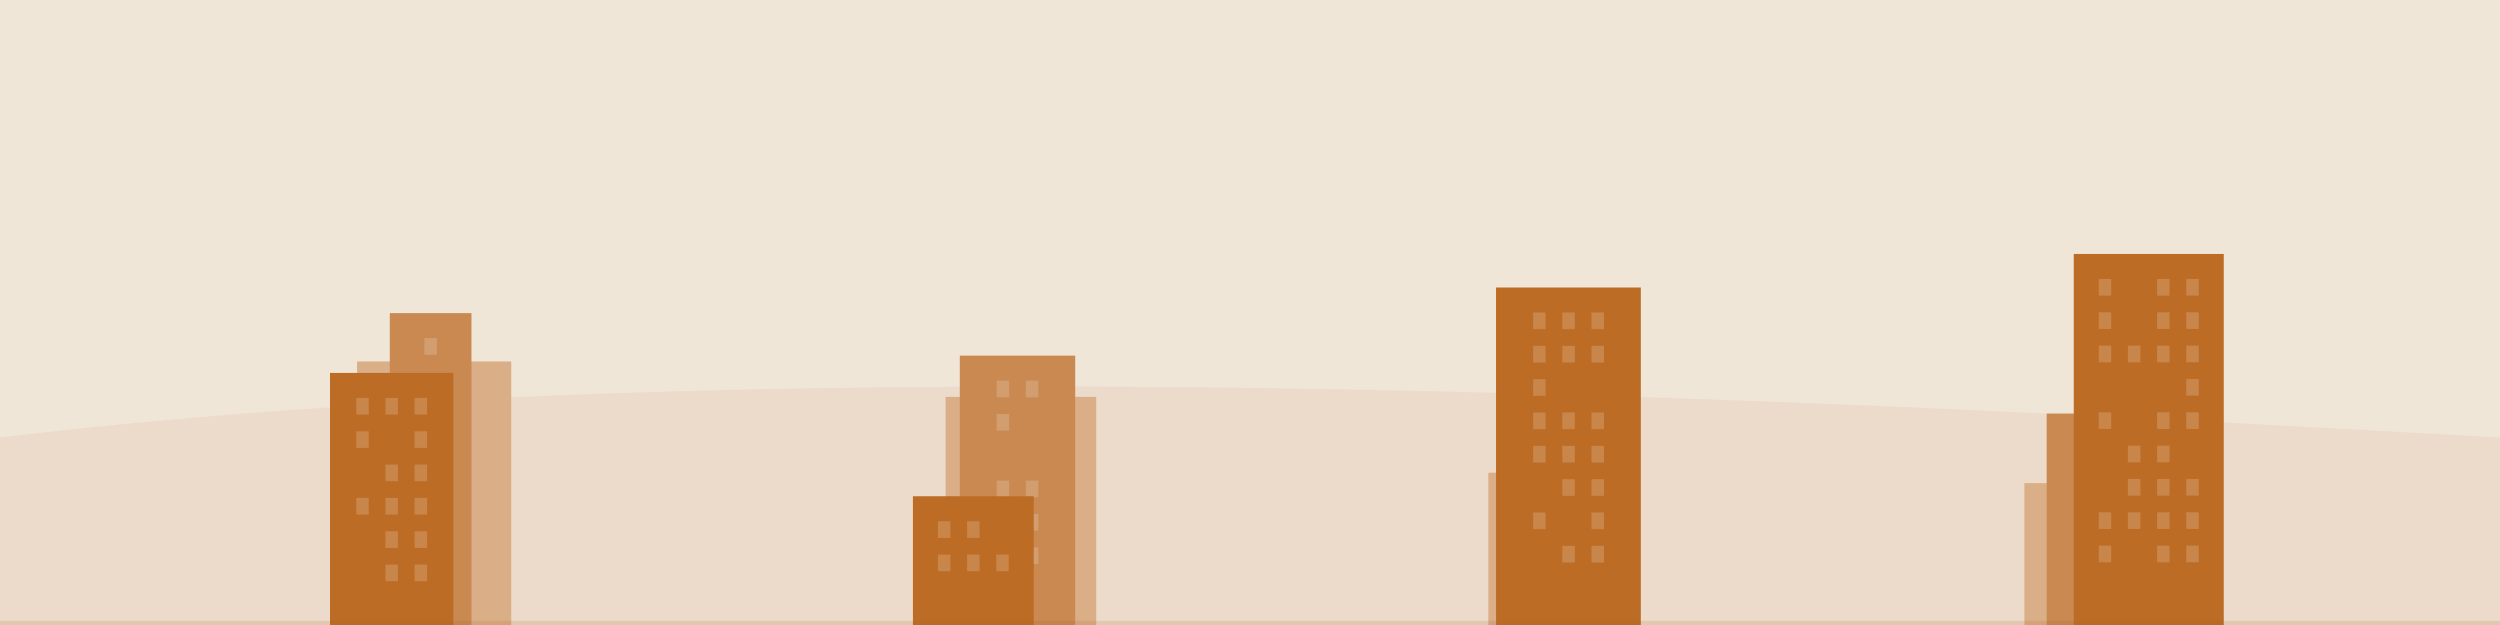
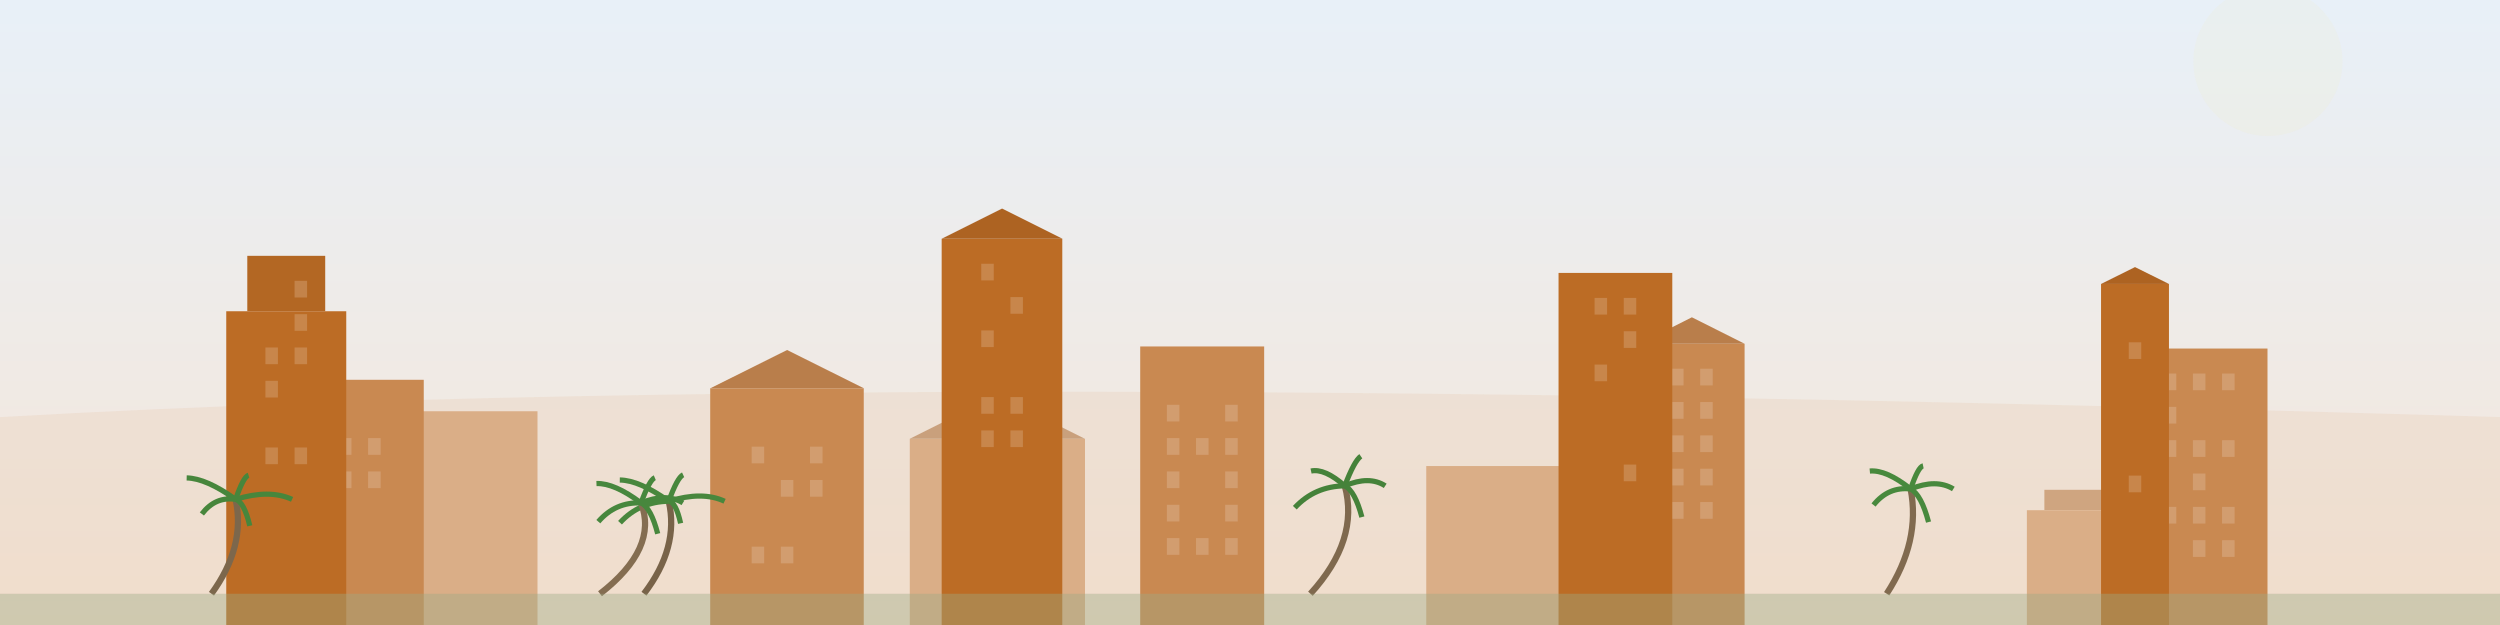
<svg xmlns="http://www.w3.org/2000/svg" viewBox="0 0 1200 300" width="1200" height="300">
-   <rect width="1200" height="300" fill="#f0e6d8" />
-   <path d="M0 300 L0 210.0 C383.4 163.5, 923.6 194.6, 1200 210.0 L1200 300 Z" fill="#e4c4a8" opacity="0.3" />
-   <rect x="171.4" y="173.5" width="74.0" height="126.5" fill="#daae87" />
-   <rect x="453.9" y="190.5" width="72.3" height="109.5" fill="#daae87" />
-   <rect x="714.4" y="226.9" width="62.6" height="73.1" fill="#daae87" />
-   <rect x="971.7" y="231.9" width="53.1" height="68.1" fill="#daae87" />
-   <rect x="187.1" y="150.3" width="39.2" height="149.7" fill="#c98951" />
-   <rect x="203.7" y="162.3" width="6" height="8" fill="#dcb28e" opacity="0.5" />
-   <rect x="203.7" y="194.3" width="6" height="8" fill="#dcb28e" opacity="0.5" />
-   <rect x="203.7" y="210.3" width="6" height="8" fill="#dcb28e" opacity="0.5" />
-   <rect x="203.7" y="226.3" width="6" height="8" fill="#dcb28e" opacity="0.5" />
-   <rect x="203.7" y="258.3" width="6" height="8" fill="#dcb28e" opacity="0.5" />
-   <rect x="460.7" y="170.7" width="55.4" height="129.3" fill="#c98951" />
-   <rect x="478.4" y="182.7" width="6" height="8" fill="#dcb28e" opacity="0.5" />
-   <rect x="492.4" y="182.7" width="6" height="8" fill="#dcb28e" opacity="0.5" />
-   <rect x="478.4" y="198.7" width="6" height="8" fill="#dcb28e" opacity="0.5" />
-   <rect x="478.4" y="230.7" width="6" height="8" fill="#dcb28e" opacity="0.5" />
-   <rect x="492.4" y="230.7" width="6" height="8" fill="#dcb28e" opacity="0.5" />
-   <rect x="478.4" y="246.7" width="6" height="8" fill="#dcb28e" opacity="0.5" />
-   <rect x="492.4" y="246.7" width="6" height="8" fill="#dcb28e" opacity="0.5" />
-   <rect x="478.4" y="262.7" width="6" height="8" fill="#dcb28e" opacity="0.5" />
-   <rect x="492.4" y="262.7" width="6" height="8" fill="#dcb28e" opacity="0.5" />
-   <rect x="719.7" y="207.6" width="53.2" height="92.4" fill="#c98951" />
-   <rect x="750.4" y="219.6" width="6" height="8" fill="#dcb28e" opacity="0.5" />
-   <rect x="736.4" y="235.6" width="6" height="8" fill="#dcb28e" opacity="0.5" />
-   <rect x="982.4" y="198.5" width="63.6" height="101.5" fill="#c98951" />
-   <rect x="997.2" y="210.5" width="6" height="8" fill="#dcb28e" opacity="0.5" />
-   <rect x="1011.2" y="210.5" width="6" height="8" fill="#dcb28e" opacity="0.5" />
-   <rect x="1025.2" y="210.5" width="6" height="8" fill="#dcb28e" opacity="0.5" />
-   <rect x="997.2" y="226.5" width="6" height="8" fill="#dcb28e" opacity="0.5" />
-   <rect x="1025.2" y="226.5" width="6" height="8" fill="#dcb28e" opacity="0.5" />
-   <rect x="997.2" y="242.5" width="6" height="8" fill="#dcb28e" opacity="0.5" />
-   <rect x="1011.2" y="242.5" width="6" height="8" fill="#dcb28e" opacity="0.5" />
-   <rect x="1011.2" y="258.5" width="6" height="8" fill="#dcb28e" opacity="0.5" />
-   <rect x="1025.2" y="258.5" width="6" height="8" fill="#dcb28e" opacity="0.5" />
-   <rect x="158.4" y="179.0" width="59.2" height="121.0" fill="#bc6c25" />
-   <rect x="171.0" y="191.0" width="6" height="8" fill="#d39f71" opacity="0.5" />
-   <rect x="185.0" y="191.0" width="6" height="8" fill="#d39f71" opacity="0.5" />
-   <rect x="199.0" y="191.0" width="6" height="8" fill="#d39f71" opacity="0.5" />
-   <rect x="171.0" y="207.0" width="6" height="8" fill="#d39f71" opacity="0.5" />
-   <rect x="199.0" y="207.0" width="6" height="8" fill="#d39f71" opacity="0.5" />
-   <rect x="185.0" y="223.0" width="6" height="8" fill="#d39f71" opacity="0.5" />
-   <rect x="199.0" y="223.0" width="6" height="8" fill="#d39f71" opacity="0.5" />
-   <rect x="171.0" y="239.0" width="6" height="8" fill="#d39f71" opacity="0.5" />
-   <rect x="185.0" y="239.0" width="6" height="8" fill="#d39f71" opacity="0.5" />
-   <rect x="199.0" y="239.0" width="6" height="8" fill="#d39f71" opacity="0.5" />
-   <rect x="185.0" y="255.0" width="6" height="8" fill="#d39f71" opacity="0.5" />
-   <rect x="199.0" y="255.0" width="6" height="8" fill="#d39f71" opacity="0.5" />
-   <rect x="185.0" y="271.0" width="6" height="8" fill="#d39f71" opacity="0.5" />
-   <rect x="199.0" y="271.0" width="6" height="8" fill="#d39f71" opacity="0.5" />
-   <rect x="438.2" y="238.2" width="58.0" height="61.8" fill="#bc6c25" />
-   <rect x="450.2" y="250.2" width="6" height="8" fill="#d39f71" opacity="0.5" />
-   <rect x="464.2" y="250.2" width="6" height="8" fill="#d39f71" opacity="0.5" />
-   <rect x="450.2" y="266.2" width="6" height="8" fill="#d39f71" opacity="0.5" />
-   <rect x="464.2" y="266.2" width="6" height="8" fill="#d39f71" opacity="0.5" />
-   <rect x="478.2" y="266.2" width="6" height="8" fill="#d39f71" opacity="0.5" />
-   <rect x="718.1" y="138.0" width="69.5" height="162.0" fill="#bc6c25" />
-   <rect x="735.9" y="150.0" width="6" height="8" fill="#d39f71" opacity="0.5" />
-   <rect x="749.9" y="150.0" width="6" height="8" fill="#d39f71" opacity="0.5" />
-   <rect x="763.9" y="150.0" width="6" height="8" fill="#d39f71" opacity="0.5" />
-   <rect x="735.9" y="166.0" width="6" height="8" fill="#d39f71" opacity="0.5" />
-   <rect x="749.9" y="166.0" width="6" height="8" fill="#d39f71" opacity="0.5" />
-   <rect x="763.9" y="166.0" width="6" height="8" fill="#d39f71" opacity="0.5" />
-   <rect x="735.9" y="182.0" width="6" height="8" fill="#d39f71" opacity="0.5" />
-   <rect x="735.9" y="198.0" width="6" height="8" fill="#d39f71" opacity="0.5" />
-   <rect x="749.9" y="198.0" width="6" height="8" fill="#d39f71" opacity="0.5" />
-   <rect x="763.9" y="198.0" width="6" height="8" fill="#d39f71" opacity="0.5" />
-   <rect x="735.9" y="214.0" width="6" height="8" fill="#d39f71" opacity="0.5" />
-   <rect x="749.9" y="214.0" width="6" height="8" fill="#d39f71" opacity="0.5" />
-   <rect x="763.9" y="214.0" width="6" height="8" fill="#d39f71" opacity="0.5" />
-   <rect x="749.9" y="230.0" width="6" height="8" fill="#d39f71" opacity="0.5" />
-   <rect x="763.9" y="230.0" width="6" height="8" fill="#d39f71" opacity="0.5" />
-   <rect x="735.9" y="246.0" width="6" height="8" fill="#d39f71" opacity="0.5" />
-   <rect x="763.9" y="246.0" width="6" height="8" fill="#d39f71" opacity="0.5" />
-   <rect x="749.9" y="262.0" width="6" height="8" fill="#d39f71" opacity="0.5" />
-   <rect x="763.9" y="262.0" width="6" height="8" fill="#d39f71" opacity="0.5" />
-   <rect x="995.4" y="121.9" width="72.0" height="178.1" fill="#bc6c25" />
-   <rect x="1007.4" y="133.9" width="6" height="8" fill="#d39f71" opacity="0.5" />
-   <rect x="1035.4" y="133.9" width="6" height="8" fill="#d39f71" opacity="0.5" />
-   <rect x="1049.4" y="133.9" width="6" height="8" fill="#d39f71" opacity="0.5" />
-   <rect x="1007.4" y="149.9" width="6" height="8" fill="#d39f71" opacity="0.5" />
-   <rect x="1035.4" y="149.9" width="6" height="8" fill="#d39f71" opacity="0.5" />
-   <rect x="1049.4" y="149.9" width="6" height="8" fill="#d39f71" opacity="0.5" />
-   <rect x="1007.4" y="165.9" width="6" height="8" fill="#d39f71" opacity="0.5" />
-   <rect x="1021.4" y="165.9" width="6" height="8" fill="#d39f71" opacity="0.5" />
-   <rect x="1035.4" y="165.9" width="6" height="8" fill="#d39f71" opacity="0.5" />
-   <rect x="1049.4" y="165.9" width="6" height="8" fill="#d39f71" opacity="0.5" />
-   <rect x="1049.4" y="181.9" width="6" height="8" fill="#d39f71" opacity="0.5" />
-   <rect x="1007.4" y="197.9" width="6" height="8" fill="#d39f71" opacity="0.5" />
-   <rect x="1035.4" y="197.9" width="6" height="8" fill="#d39f71" opacity="0.5" />
-   <rect x="1049.4" y="197.9" width="6" height="8" fill="#d39f71" opacity="0.5" />
-   <rect x="1021.4" y="213.9" width="6" height="8" fill="#d39f71" opacity="0.5" />
-   <rect x="1035.4" y="213.9" width="6" height="8" fill="#d39f71" opacity="0.5" />
-   <rect x="1021.4" y="229.9" width="6" height="8" fill="#d39f71" opacity="0.5" />
-   <rect x="1035.4" y="229.9" width="6" height="8" fill="#d39f71" opacity="0.5" />
-   <rect x="1049.4" y="229.9" width="6" height="8" fill="#d39f71" opacity="0.5" />
-   <rect x="1007.4" y="245.9" width="6" height="8" fill="#d39f71" opacity="0.5" />
-   <rect x="1021.4" y="245.9" width="6" height="8" fill="#d39f71" opacity="0.5" />
-   <rect x="1035.4" y="245.9" width="6" height="8" fill="#d39f71" opacity="0.5" />
-   <rect x="1049.4" y="245.9" width="6" height="8" fill="#d39f71" opacity="0.5" />
-   <rect x="1007.4" y="261.9" width="6" height="8" fill="#d39f71" opacity="0.5" />
-   <rect x="1035.4" y="261.9" width="6" height="8" fill="#d39f71" opacity="0.5" />
-   <rect x="1049.4" y="261.9" width="6" height="8" fill="#d39f71" opacity="0.5" />
-   <rect x="0" y="298" width="1200" height="2" fill="#a96121" opacity="0.15" />
+   <defs>
+     <linearGradient id="skyGrad" x1="0" y1="0" x2="0" y2="1">
+       <stop offset="0%" stop-color="#e8f0f8" />
+       <stop offset="100%" stop-color="#f5e6d8" />
+     </linearGradient>
+   </defs>
+   <rect width="1200" height="300" fill="url(#skyGrad)" />
+   <path d="M0 300 L0 200.2 C398.9 177.5, 923.6 192.0, 1200 200.2 L1200 300 Z" fill="#e4c4a8" opacity="0.25" />
+   <rect x="172.0" y="197.4" width="86.0" height="102.6" fill="#daae87" />
+   <rect x="436.7" y="210.6" width="84.1" height="89.4" fill="#daae87" />
+   <polygon points="436.7,210.6 478.7,189.6 520.7,210.6" fill="#c9a07c" />
+   <rect x="684.6" y="223.7" width="66.9" height="76.3" fill="#daae87" />
+   <rect x="972.9" y="244.9" width="47.9" height="55.1" fill="#daae87" />
+   <rect x="981.3" y="235.1" width="31.1" height="9.7" fill="#cfa580" />
+   <rect x="127.9" y="182.3" width="75.5" height="117.7" fill="#c98951" />
+   <rect x="148.7" y="194.3" width="6" height="8" fill="#dcb28e" opacity="0.5" />
+   <rect x="162.7" y="210.3" width="6" height="8" fill="#dcb28e" opacity="0.5" />
+   <rect x="176.7" y="210.3" width="6" height="8" fill="#dcb28e" opacity="0.5" />
+   <rect x="148.7" y="226.3" width="6" height="8" fill="#dcb28e" opacity="0.5" />
+   <rect x="162.7" y="226.3" width="6" height="8" fill="#dcb28e" opacity="0.5" />
+   <rect x="176.7" y="226.3" width="6" height="8" fill="#dcb28e" opacity="0.5" />
+   <rect x="148.7" y="242.3" width="6" height="8" fill="#dcb28e" opacity="0.5" />
+   <rect x="340.9" y="186.4" width="73.7" height="113.6" fill="#c98951" />
+   <polygon points="340.9,186.4 377.8,168.0 414.7,186.4" fill="#b97e4b" />
+   <rect x="360.8" y="214.4" width="6" height="8" fill="#dcb28e" opacity="0.5" />
+   <rect x="388.8" y="214.4" width="6" height="8" fill="#dcb28e" opacity="0.5" />
+   <rect x="374.8" y="230.4" width="6" height="8" fill="#dcb28e" opacity="0.5" />
+   <rect x="388.8" y="230.4" width="6" height="8" fill="#dcb28e" opacity="0.5" />
+   <rect x="360.8" y="262.4" width="6" height="8" fill="#dcb28e" opacity="0.5" />
+   <rect x="374.8" y="262.4" width="6" height="8" fill="#dcb28e" opacity="0.5" />
+   <rect x="547.3" y="166.3" width="59.5" height="133.7" fill="#c98951" />
+   <rect x="560.1" y="194.3" width="6" height="8" fill="#dcb28e" opacity="0.5" />
+   <rect x="588.1" y="194.3" width="6" height="8" fill="#dcb28e" opacity="0.5" />
+   <rect x="560.1" y="210.3" width="6" height="8" fill="#dcb28e" opacity="0.5" />
+   <rect x="574.1" y="210.3" width="6" height="8" fill="#dcb28e" opacity="0.5" />
+   <rect x="588.1" y="210.3" width="6" height="8" fill="#dcb28e" opacity="0.5" />
+   <rect x="560.1" y="226.3" width="6" height="8" fill="#dcb28e" opacity="0.5" />
+   <rect x="588.1" y="226.3" width="6" height="8" fill="#dcb28e" opacity="0.5" />
+   <rect x="560.1" y="242.3" width="6" height="8" fill="#dcb28e" opacity="0.5" />
+   <rect x="588.1" y="242.3" width="6" height="8" fill="#dcb28e" opacity="0.5" />
+   <rect x="560.1" y="258.3" width="6" height="8" fill="#dcb28e" opacity="0.5" />
+   <rect x="574.1" y="258.3" width="6" height="8" fill="#dcb28e" opacity="0.5" />
+   <rect x="588.1" y="258.3" width="6" height="8" fill="#dcb28e" opacity="0.5" />
+   <rect x="786.9" y="165.0" width="50.5" height="135.0" fill="#c98951" />
+   <polygon points="786.9,165.0 812.1,152.3 837.4,165.0" fill="#b97e4b" />
+   <rect x="802.1" y="177.0" width="6" height="8" fill="#dcb28e" opacity="0.5" />
+   <rect x="816.1" y="177.0" width="6" height="8" fill="#dcb28e" opacity="0.5" />
+   <rect x="802.1" y="193.0" width="6" height="8" fill="#dcb28e" opacity="0.5" />
+   <rect x="816.1" y="193.0" width="6" height="8" fill="#dcb28e" opacity="0.5" />
+   <rect x="802.1" y="209.0" width="6" height="8" fill="#dcb28e" opacity="0.5" />
+   <rect x="816.1" y="209.0" width="6" height="8" fill="#dcb28e" opacity="0.5" />
+   <rect x="802.1" y="225.0" width="6" height="8" fill="#dcb28e" opacity="0.5" />
+   <rect x="816.1" y="225.0" width="6" height="8" fill="#dcb28e" opacity="0.5" />
+   <rect x="802.1" y="241.0" width="6" height="8" fill="#dcb28e" opacity="0.5" />
+   <rect x="816.1" y="241.0" width="6" height="8" fill="#dcb28e" opacity="0.5" />
+   <rect x="1022.7" y="167.3" width="65.7" height="132.7" fill="#c98951" />
+   <rect x="1038.6" y="179.3" width="6" height="8" fill="#dcb28e" opacity="0.5" />
+   <rect x="1052.6" y="179.3" width="6" height="8" fill="#dcb28e" opacity="0.5" />
+   <rect x="1066.6" y="179.3" width="6" height="8" fill="#dcb28e" opacity="0.5" />
+   <rect x="1038.6" y="195.3" width="6" height="8" fill="#dcb28e" opacity="0.5" />
+   <rect x="1038.6" y="211.3" width="6" height="8" fill="#dcb28e" opacity="0.5" />
+   <rect x="1052.6" y="211.3" width="6" height="8" fill="#dcb28e" opacity="0.5" />
+   <rect x="1066.6" y="211.3" width="6" height="8" fill="#dcb28e" opacity="0.5" />
+   <rect x="1052.6" y="227.3" width="6" height="8" fill="#dcb28e" opacity="0.5" />
+   <rect x="1038.6" y="243.3" width="6" height="8" fill="#dcb28e" opacity="0.5" />
+   <rect x="1052.6" y="243.3" width="6" height="8" fill="#dcb28e" opacity="0.5" />
+   <rect x="1066.6" y="243.3" width="6" height="8" fill="#dcb28e" opacity="0.5" />
+   <rect x="1052.6" y="259.3" width="6" height="8" fill="#dcb28e" opacity="0.5" />
+   <rect x="1066.6" y="259.3" width="6" height="8" fill="#dcb28e" opacity="0.5" />
+   <rect x="108.6" y="149.4" width="57.6" height="150.6" fill="#bc6c25" />
+   <rect x="118.7" y="122.8" width="37.4" height="26.6" fill="#b36723" />
+   <rect x="141.4" y="134.8" width="6" height="8" fill="#d39f71" opacity="0.5" />
+   <rect x="141.4" y="150.8" width="6" height="8" fill="#d39f71" opacity="0.5" />
+   <rect x="127.4" y="166.8" width="6" height="8" fill="#d39f71" opacity="0.5" />
+   <rect x="141.4" y="166.8" width="6" height="8" fill="#d39f71" opacity="0.5" />
+   <rect x="127.4" y="182.8" width="6" height="8" fill="#d39f71" opacity="0.5" />
+   <rect x="127.4" y="214.8" width="6" height="8" fill="#d39f71" opacity="0.5" />
+   <rect x="141.4" y="214.8" width="6" height="8" fill="#d39f71" opacity="0.5" />
+   <rect x="452.0" y="114.6" width="57.9" height="185.4" fill="#bc6c25" />
+   <polygon points="452.0,114.6 481.0,100.1 510.0,114.6" fill="#ad6322" />
+   <rect x="471.0" y="126.6" width="6" height="8" fill="#d39f71" opacity="0.5" />
+   <rect x="485.0" y="142.6" width="6" height="8" fill="#d39f71" opacity="0.5" />
+   <rect x="471.0" y="158.6" width="6" height="8" fill="#d39f71" opacity="0.5" />
+   <rect x="471.0" y="190.6" width="6" height="8" fill="#d39f71" opacity="0.5" />
+   <rect x="485.0" y="190.6" width="6" height="8" fill="#d39f71" opacity="0.5" />
+   <rect x="471.0" y="206.6" width="6" height="8" fill="#d39f71" opacity="0.5" />
+   <rect x="485.0" y="206.6" width="6" height="8" fill="#d39f71" opacity="0.5" />
+   <rect x="748.1" y="131.0" width="54.6" height="169.0" fill="#bc6c25" />
+   <rect x="765.4" y="143.0" width="6" height="8" fill="#d39f71" opacity="0.5" />
+   <rect x="779.4" y="143.0" width="6" height="8" fill="#d39f71" opacity="0.5" />
+   <rect x="779.4" y="159.0" width="6" height="8" fill="#d39f71" opacity="0.5" />
+   <rect x="765.4" y="175.0" width="6" height="8" fill="#d39f71" opacity="0.5" />
+   <rect x="779.4" y="223.0" width="6" height="8" fill="#d39f71" opacity="0.5" />
+   <rect x="1008.5" y="136.3" width="32.6" height="163.7" fill="#bc6c25" />
+   <polygon points="1008.5,136.3 1024.8,128.2 1041.1,136.3" fill="#ad6322" />
+   <rect x="1021.8" y="164.3" width="6" height="8" fill="#d39f71" opacity="0.5" />
+   <rect x="1021.8" y="228.3" width="6" height="8" fill="#d39f71" opacity="0.5" />
+   <path d="M309.1 285.0 Q326.1 262.8 321.0 240.6" fill="none" stroke="#786349" stroke-width="3" />
+   <path d="M321.0 240.6 Q306.9 230.5 297.5 230.4" fill="none" stroke="#48873d" stroke-width="2.5" />
+   <path d="M321.0 240.6 Q325.1 229.2 327.9 227.9" fill="none" stroke="#48873d" stroke-width="2.5" />
+   <path d="M321.0 240.6 Q337.1 235.6 347.8 240.6" fill="none" stroke="#48873d" stroke-width="2.5" />
+   <path d="M321.0 240.6 Q324.4 240.9 326.7 251.2" fill="none" stroke="#48873d" stroke-width="2.5" />
+   <path d="M321.0 240.6 Q306.9 240.8 297.6 250.9" fill="none" stroke="#48873d" stroke-width="2.5" />
+   <path d="M629.0 285.0 Q652.6 259.1 645.5 233.2" fill="none" stroke="#7f694e" stroke-width="3" />
+   <path d="M645.5 233.2 Q635.8 224.7 629.3 226.1" fill="none" stroke="#45823a" stroke-width="2.5" />
+   <path d="M645.5 233.2 Q650.1 221.1 653.2 219.0" fill="none" stroke="#45823a" stroke-width="2.5" />
+   <path d="M645.5 233.2 Q657.2 228.2 664.9 233.2" fill="none" stroke="#45823a" stroke-width="2.5" />
+   <path d="M645.5 233.2 Q650.4 235.7 653.7 248.2" fill="none" stroke="#45823a" stroke-width="2.5" />
+   <path d="M645.5 233.2 Q631.1 233.4 621.5 243.7" fill="none" stroke="#45823a" stroke-width="2.5" />
+   <path d="M905.6 285.0 Q922.0 259.8 917.1 234.7" fill="none" stroke="#816a4f" stroke-width="3" />
+   <path d="M917.1 234.7 Q905.4 225.4 897.5 226.1" fill="none" stroke="#48893d" stroke-width="2.5" />
+   <path d="M917.1 234.7 Q920.7 224.1 923.1 223.6" fill="none" stroke="#48893d" stroke-width="2.5" />
+   <path d="M917.1 234.7 Q929.4 229.7 937.6 234.7" fill="none" stroke="#48893d" stroke-width="2.5" />
+   <path d="M917.1 234.7 Q922.3 237.6 925.7 250.6" fill="none" stroke="#48893d" stroke-width="2.5" />
+   <path d="M917.1 234.7 Q906.4 233.5 899.3 242.4" fill="none" stroke="#48893d" stroke-width="2.5" />
+   <path d="M288.0 285.0 Q316.1 263.2 307.7 241.4" fill="none" stroke="#846d51" stroke-width="3" />
+   <path d="M307.7 241.4 Q294.9 231.8 286.3 232.1" fill="none" stroke="#47873d" stroke-width="2.5" />
+   <path d="M307.7 241.4 Q311.7 230.4 314.3 229.3" fill="none" stroke="#47873d" stroke-width="2.5" />
+   <path d="M307.7 241.4 Q319.8 236.4 327.8 241.4" fill="none" stroke="#47873d" stroke-width="2.5" />
+   <path d="M307.7 241.4 Q312.5 243.8 315.7 256.2" fill="none" stroke="#47873d" stroke-width="2.5" />
+   <path d="M307.7 241.4 Q295.4 240.9 287.2 250.4" fill="none" stroke="#47873d" stroke-width="2.5" />
+   <path d="M101.5 285.0 Q118.0 262.3 113.1 239.7" fill="none" stroke="#7c674c" stroke-width="3" />
+   <path d="M113.1 239.7 Q99.0 229.6 89.6 229.4" fill="none" stroke="#47863c" stroke-width="2.5" />
+   <path d="M113.1 239.7 Q116.8 228.9 119.3 228.1" fill="none" stroke="#47863c" stroke-width="2.5" />
+   <path d="M113.1 239.7 Q129.3 234.7 140.2 239.7" fill="none" stroke="#47863c" stroke-width="2.5" />
+   <path d="M113.1 239.7 Q117.2 241.0 119.9 252.4" fill="none" stroke="#47863c" stroke-width="2.5" />
+   <path d="M113.1 239.7 Q103.4 238.2 96.9 246.7" fill="none" stroke="#47863c" stroke-width="2.5" />
+   <rect x="0" y="285" width="1200" height="15" fill="#9aaa85" opacity="0.4" />
+   <circle cx="1088.6" cy="29.5" r="35.8" fill="#f5e6a0" opacity="0.1" />
</svg>
